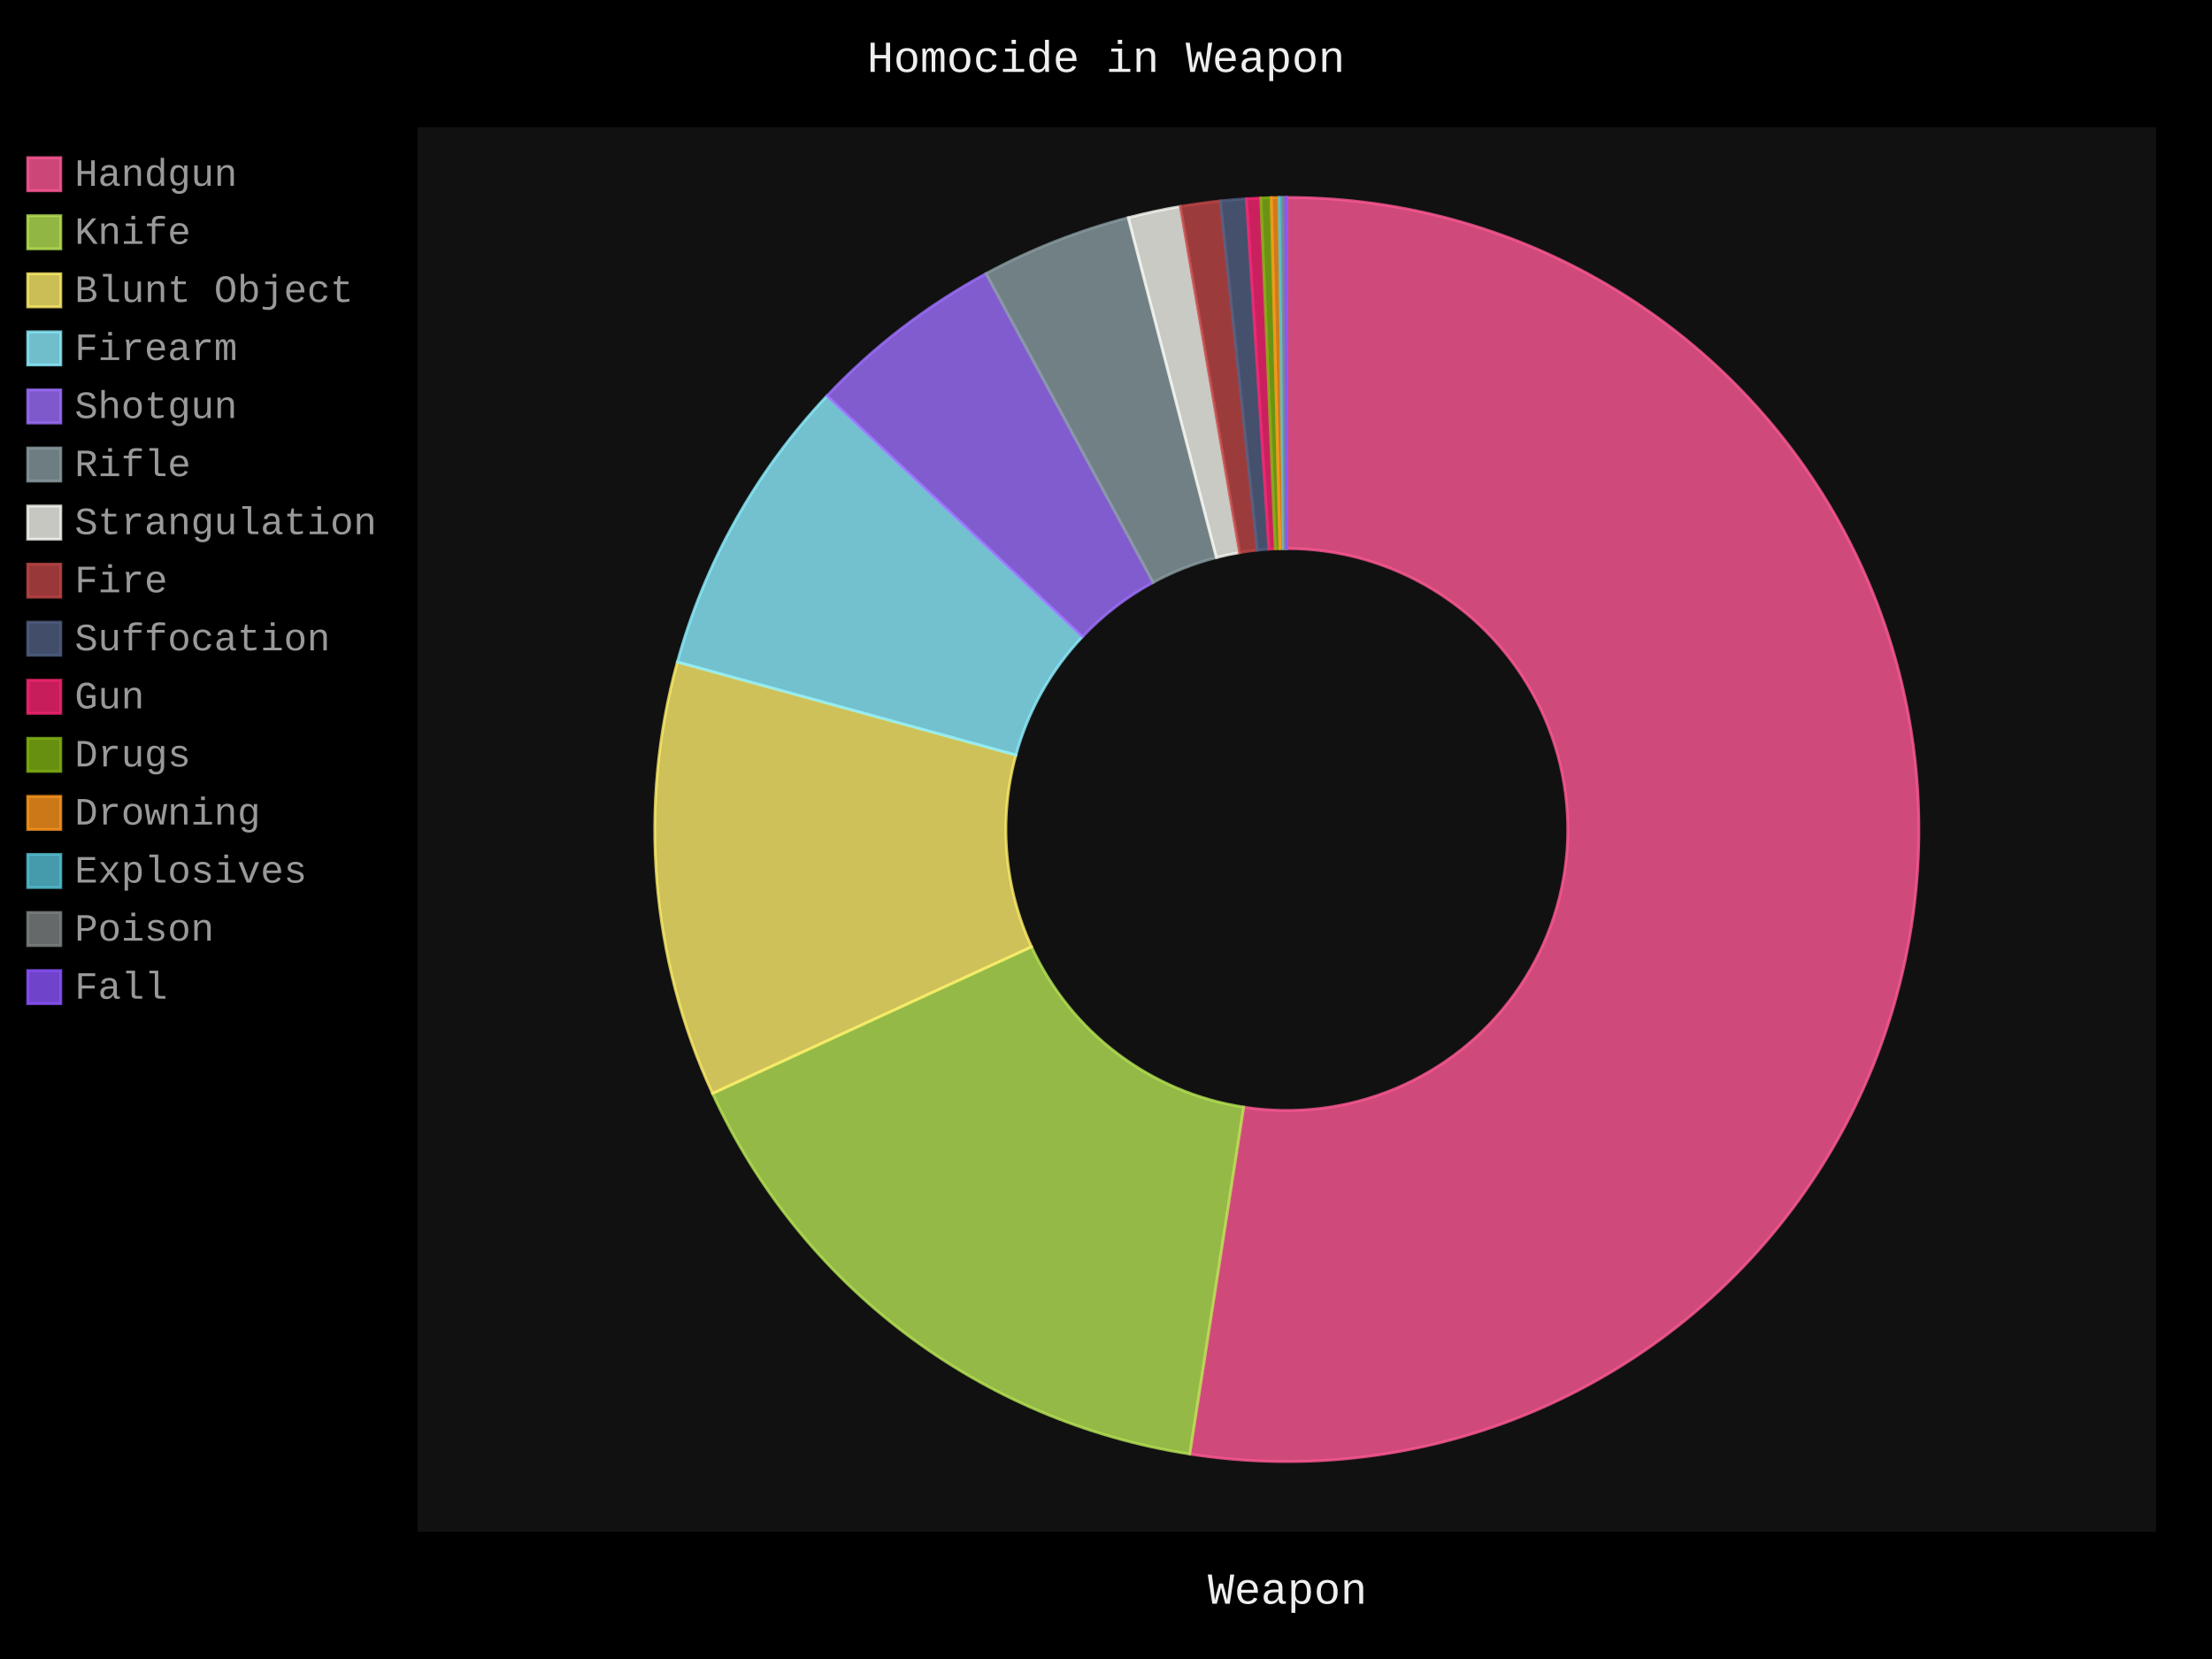
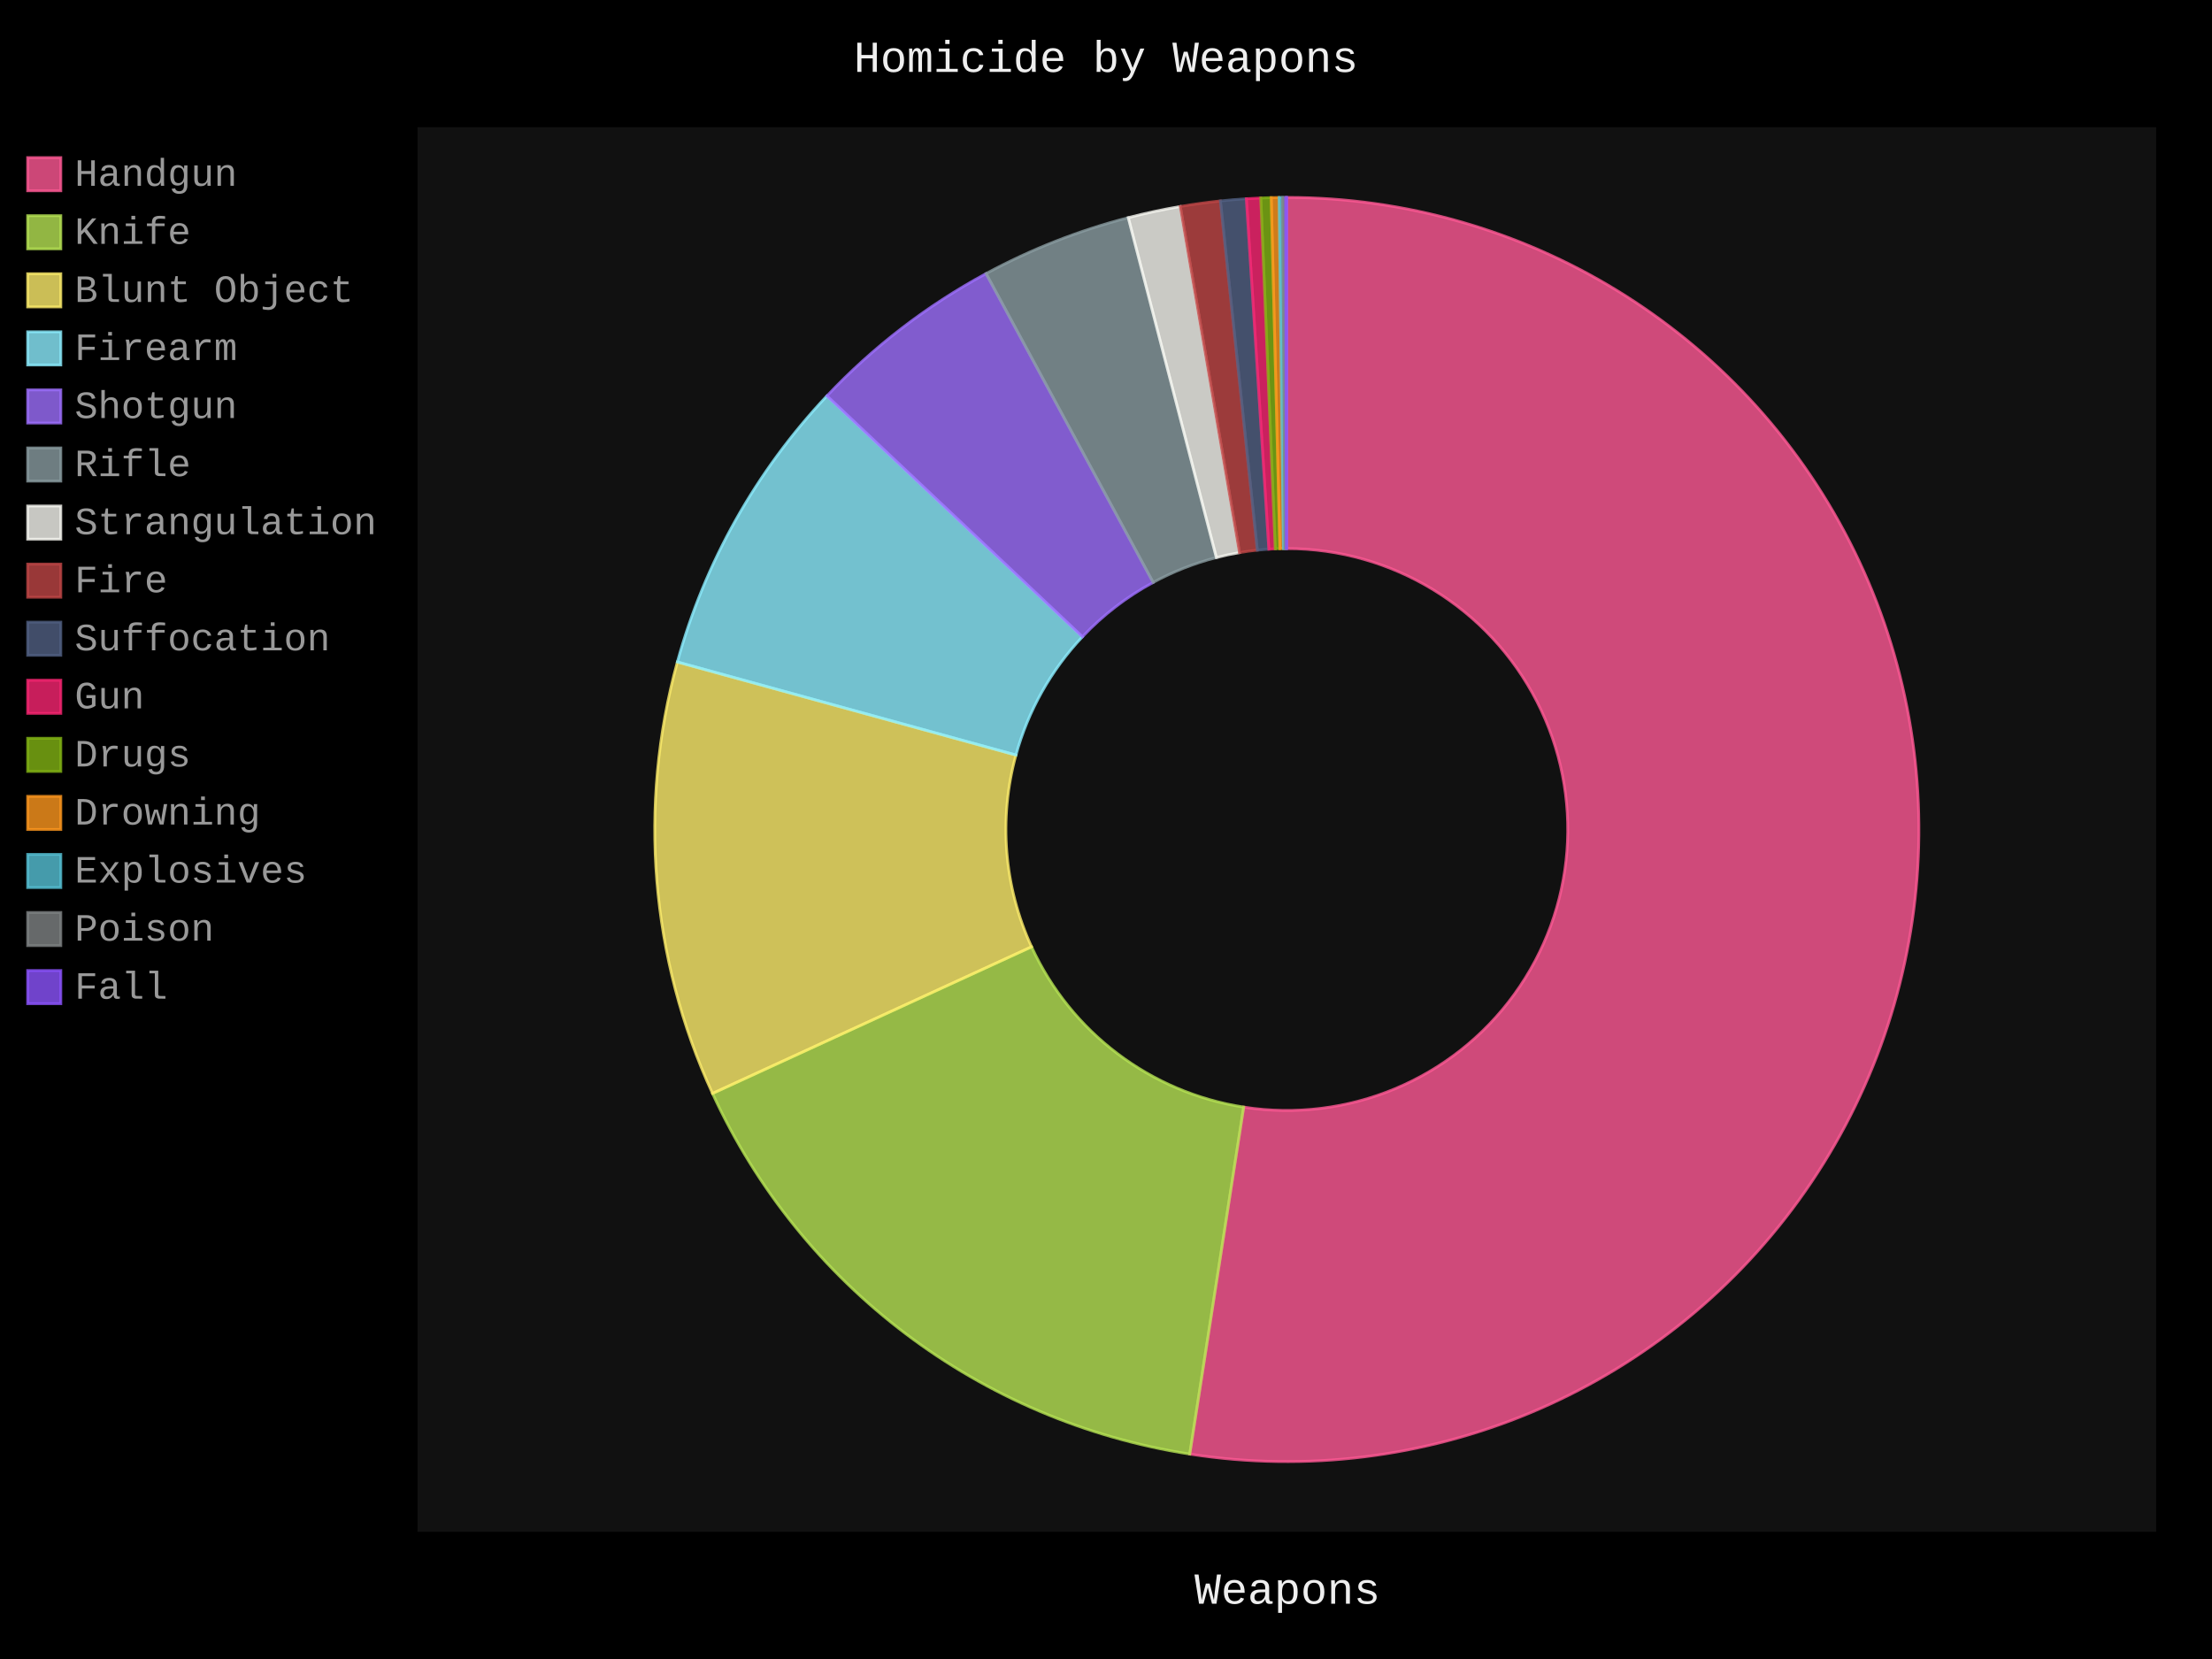
- <svg xmlns="http://www.w3.org/2000/svg" class="pygal-chart" id="chart-94c71481-17d0-4c73-8652-4e22c9da2404" viewBox="0 0 800 600">
+ <svg xmlns="http://www.w3.org/2000/svg" class="pygal-chart" id="chart-82a64c1a-3558-47ec-957a-a6ccab0ebf36" viewBox="0 0 800 600">
  <defs>
-     <style type="text/css">#chart-94c71481-17d0-4c73-8652-4e22c9da2404{-webkit-user-select:none;-webkit-font-smoothing:antialiased;font-family:Consolas,"Liberation Mono",Menlo,Courier,monospace}#chart-94c71481-17d0-4c73-8652-4e22c9da2404 .title{font-family:Consolas,"Liberation Mono",Menlo,Courier,monospace;font-size:16px}#chart-94c71481-17d0-4c73-8652-4e22c9da2404 .legends .legend text{font-family:Consolas,"Liberation Mono",Menlo,Courier,monospace;font-size:14px}#chart-94c71481-17d0-4c73-8652-4e22c9da2404 .axis text{font-family:Consolas,"Liberation Mono",Menlo,Courier,monospace;font-size:10px}#chart-94c71481-17d0-4c73-8652-4e22c9da2404 .axis text.major{font-family:Consolas,"Liberation Mono",Menlo,Courier,monospace;font-size:10px}#chart-94c71481-17d0-4c73-8652-4e22c9da2404 .text-overlay text.value{font-family:Consolas,"Liberation Mono",Menlo,Courier,monospace;font-size:16px}#chart-94c71481-17d0-4c73-8652-4e22c9da2404 .text-overlay text.label{font-family:Consolas,"Liberation Mono",Menlo,Courier,monospace;font-size:10px}#chart-94c71481-17d0-4c73-8652-4e22c9da2404 .tooltip{font-family:Consolas,"Liberation Mono",Menlo,Courier,monospace;font-size:14px}#chart-94c71481-17d0-4c73-8652-4e22c9da2404 text.no_data{font-family:Consolas,"Liberation Mono",Menlo,Courier,monospace;font-size:64px}
- #chart-94c71481-17d0-4c73-8652-4e22c9da2404{background-color:black}#chart-94c71481-17d0-4c73-8652-4e22c9da2404 path,#chart-94c71481-17d0-4c73-8652-4e22c9da2404 line,#chart-94c71481-17d0-4c73-8652-4e22c9da2404 rect,#chart-94c71481-17d0-4c73-8652-4e22c9da2404 circle{-webkit-transition:250ms;-moz-transition:250ms;transition:250ms}#chart-94c71481-17d0-4c73-8652-4e22c9da2404 .graph &gt; .background{fill:black}#chart-94c71481-17d0-4c73-8652-4e22c9da2404 .plot &gt; .background{fill:#111}#chart-94c71481-17d0-4c73-8652-4e22c9da2404 .graph{fill:#999}#chart-94c71481-17d0-4c73-8652-4e22c9da2404 text.no_data{fill:#eee}#chart-94c71481-17d0-4c73-8652-4e22c9da2404 .title{fill:#eee}#chart-94c71481-17d0-4c73-8652-4e22c9da2404 .legends .legend text{fill:#999}#chart-94c71481-17d0-4c73-8652-4e22c9da2404 .legends .legend:hover text{fill:#eee}#chart-94c71481-17d0-4c73-8652-4e22c9da2404 .axis .line{stroke:#eee}#chart-94c71481-17d0-4c73-8652-4e22c9da2404 .axis .guide.line{stroke:#555}#chart-94c71481-17d0-4c73-8652-4e22c9da2404 .axis .major.line{stroke:#999}#chart-94c71481-17d0-4c73-8652-4e22c9da2404 .axis text.major{fill:#eee}#chart-94c71481-17d0-4c73-8652-4e22c9da2404 .axis.y .guides:hover .guide.line,#chart-94c71481-17d0-4c73-8652-4e22c9da2404 .line-graph .axis.x .guides:hover .guide.line,#chart-94c71481-17d0-4c73-8652-4e22c9da2404 .stackedline-graph .axis.x .guides:hover .guide.line,#chart-94c71481-17d0-4c73-8652-4e22c9da2404 .xy-graph .axis.x .guides:hover .guide.line{stroke:#eee}#chart-94c71481-17d0-4c73-8652-4e22c9da2404 .axis .guides:hover text{fill:#eee}#chart-94c71481-17d0-4c73-8652-4e22c9da2404 .reactive{fill-opacity:.8;stroke-opacity:.8}#chart-94c71481-17d0-4c73-8652-4e22c9da2404 .ci{stroke:#999}#chart-94c71481-17d0-4c73-8652-4e22c9da2404 .reactive.active,#chart-94c71481-17d0-4c73-8652-4e22c9da2404 .active .reactive{fill-opacity:.4;stroke-opacity:.9;stroke-width:4}#chart-94c71481-17d0-4c73-8652-4e22c9da2404 .ci .reactive.active{stroke-width:1.5}#chart-94c71481-17d0-4c73-8652-4e22c9da2404 .series text{fill:#eee}#chart-94c71481-17d0-4c73-8652-4e22c9da2404 .tooltip rect{fill:#111;stroke:#eee;-webkit-transition:opacity 250ms;-moz-transition:opacity 250ms;transition:opacity 250ms}#chart-94c71481-17d0-4c73-8652-4e22c9da2404 .tooltip .label{fill:#999}#chart-94c71481-17d0-4c73-8652-4e22c9da2404 .tooltip .label{fill:#999}#chart-94c71481-17d0-4c73-8652-4e22c9da2404 .tooltip .legend{font-size:.8em;fill:#555}#chart-94c71481-17d0-4c73-8652-4e22c9da2404 .tooltip .x_label{font-size:.6em;fill:#eee}#chart-94c71481-17d0-4c73-8652-4e22c9da2404 .tooltip .xlink{font-size:.5em;text-decoration:underline}#chart-94c71481-17d0-4c73-8652-4e22c9da2404 .tooltip .value{font-size:1.5em}#chart-94c71481-17d0-4c73-8652-4e22c9da2404 .bound{font-size:.5em}#chart-94c71481-17d0-4c73-8652-4e22c9da2404 .max-value{font-size:.75em;fill:#555}#chart-94c71481-17d0-4c73-8652-4e22c9da2404 .map-element{fill:#111;stroke:#555 !important}#chart-94c71481-17d0-4c73-8652-4e22c9da2404 .map-element .reactive{fill-opacity:inherit;stroke-opacity:inherit}#chart-94c71481-17d0-4c73-8652-4e22c9da2404 .color-0,#chart-94c71481-17d0-4c73-8652-4e22c9da2404 .color-0 a:visited{stroke:#ff5995;fill:#ff5995}#chart-94c71481-17d0-4c73-8652-4e22c9da2404 .color-1,#chart-94c71481-17d0-4c73-8652-4e22c9da2404 .color-1 a:visited{stroke:#b6e354;fill:#b6e354}#chart-94c71481-17d0-4c73-8652-4e22c9da2404 .color-2,#chart-94c71481-17d0-4c73-8652-4e22c9da2404 .color-2 a:visited{stroke:#feed6c;fill:#feed6c}#chart-94c71481-17d0-4c73-8652-4e22c9da2404 .color-3,#chart-94c71481-17d0-4c73-8652-4e22c9da2404 .color-3 a:visited{stroke:#8cedff;fill:#8cedff}#chart-94c71481-17d0-4c73-8652-4e22c9da2404 .color-4,#chart-94c71481-17d0-4c73-8652-4e22c9da2404 .color-4 a:visited{stroke:#9e6ffe;fill:#9e6ffe}#chart-94c71481-17d0-4c73-8652-4e22c9da2404 .color-5,#chart-94c71481-17d0-4c73-8652-4e22c9da2404 .color-5 a:visited{stroke:#899ca1;fill:#899ca1}#chart-94c71481-17d0-4c73-8652-4e22c9da2404 .color-6,#chart-94c71481-17d0-4c73-8652-4e22c9da2404 .color-6 a:visited{stroke:#f8f8f2;fill:#f8f8f2}#chart-94c71481-17d0-4c73-8652-4e22c9da2404 .color-7,#chart-94c71481-17d0-4c73-8652-4e22c9da2404 .color-7 a:visited{stroke:#bf4646;fill:#bf4646}#chart-94c71481-17d0-4c73-8652-4e22c9da2404 .color-8,#chart-94c71481-17d0-4c73-8652-4e22c9da2404 .color-8 a:visited{stroke:#516083;fill:#516083}#chart-94c71481-17d0-4c73-8652-4e22c9da2404 .color-9,#chart-94c71481-17d0-4c73-8652-4e22c9da2404 .color-9 a:visited{stroke:#f92672;fill:#f92672}#chart-94c71481-17d0-4c73-8652-4e22c9da2404 .color-10,#chart-94c71481-17d0-4c73-8652-4e22c9da2404 .color-10 a:visited{stroke:#82b414;fill:#82b414}#chart-94c71481-17d0-4c73-8652-4e22c9da2404 .color-11,#chart-94c71481-17d0-4c73-8652-4e22c9da2404 .color-11 a:visited{stroke:#fd971f;fill:#fd971f}#chart-94c71481-17d0-4c73-8652-4e22c9da2404 .color-12,#chart-94c71481-17d0-4c73-8652-4e22c9da2404 .color-12 a:visited{stroke:#56c2d6;fill:#56c2d6}#chart-94c71481-17d0-4c73-8652-4e22c9da2404 .color-13,#chart-94c71481-17d0-4c73-8652-4e22c9da2404 .color-13 a:visited{stroke:#808384;fill:#808384}#chart-94c71481-17d0-4c73-8652-4e22c9da2404 .color-14,#chart-94c71481-17d0-4c73-8652-4e22c9da2404 .color-14 a:visited{stroke:#8c54fe;fill:#8c54fe}#chart-94c71481-17d0-4c73-8652-4e22c9da2404 .text-overlay .color-0 text{fill:black}#chart-94c71481-17d0-4c73-8652-4e22c9da2404 .text-overlay .color-1 text{fill:black}#chart-94c71481-17d0-4c73-8652-4e22c9da2404 .text-overlay .color-2 text{fill:black}#chart-94c71481-17d0-4c73-8652-4e22c9da2404 .text-overlay .color-3 text{fill:black}#chart-94c71481-17d0-4c73-8652-4e22c9da2404 .text-overlay .color-4 text{fill:black}#chart-94c71481-17d0-4c73-8652-4e22c9da2404 .text-overlay .color-5 text{fill:black}#chart-94c71481-17d0-4c73-8652-4e22c9da2404 .text-overlay .color-6 text{fill:black}#chart-94c71481-17d0-4c73-8652-4e22c9da2404 .text-overlay .color-7 text{fill:black}#chart-94c71481-17d0-4c73-8652-4e22c9da2404 .text-overlay .color-8 text{fill:black}#chart-94c71481-17d0-4c73-8652-4e22c9da2404 .text-overlay .color-9 text{fill:black}#chart-94c71481-17d0-4c73-8652-4e22c9da2404 .text-overlay .color-10 text{fill:black}#chart-94c71481-17d0-4c73-8652-4e22c9da2404 .text-overlay .color-11 text{fill:black}#chart-94c71481-17d0-4c73-8652-4e22c9da2404 .text-overlay .color-12 text{fill:black}#chart-94c71481-17d0-4c73-8652-4e22c9da2404 .text-overlay .color-13 text{fill:black}#chart-94c71481-17d0-4c73-8652-4e22c9da2404 .text-overlay .color-14 text{fill:black}
- #chart-94c71481-17d0-4c73-8652-4e22c9da2404 text.no_data{text-anchor:middle}#chart-94c71481-17d0-4c73-8652-4e22c9da2404 .guide.line{fill:none}#chart-94c71481-17d0-4c73-8652-4e22c9da2404 .centered{text-anchor:middle}#chart-94c71481-17d0-4c73-8652-4e22c9da2404 .title{text-anchor:middle}#chart-94c71481-17d0-4c73-8652-4e22c9da2404 .legends .legend text{fill-opacity:1}#chart-94c71481-17d0-4c73-8652-4e22c9da2404 .axis.x text{text-anchor:middle}#chart-94c71481-17d0-4c73-8652-4e22c9da2404 .axis.x:not(.web) text[transform]{text-anchor:start}#chart-94c71481-17d0-4c73-8652-4e22c9da2404 .axis.x:not(.web) text[transform].backwards{text-anchor:end}#chart-94c71481-17d0-4c73-8652-4e22c9da2404 .axis.y text{text-anchor:end}#chart-94c71481-17d0-4c73-8652-4e22c9da2404 .axis.y text[transform].backwards{text-anchor:start}#chart-94c71481-17d0-4c73-8652-4e22c9da2404 .axis.y2 text{text-anchor:start}#chart-94c71481-17d0-4c73-8652-4e22c9da2404 .axis.y2 text[transform].backwards{text-anchor:end}#chart-94c71481-17d0-4c73-8652-4e22c9da2404 .axis .guide.line{stroke-dasharray:4,4}#chart-94c71481-17d0-4c73-8652-4e22c9da2404 .axis .major.guide.line{stroke-dasharray:6,6}#chart-94c71481-17d0-4c73-8652-4e22c9da2404 .horizontal .axis.y .guide.line,#chart-94c71481-17d0-4c73-8652-4e22c9da2404 .horizontal .axis.y2 .guide.line,#chart-94c71481-17d0-4c73-8652-4e22c9da2404 .vertical .axis.x .guide.line{opacity:0}#chart-94c71481-17d0-4c73-8652-4e22c9da2404 .horizontal .axis.always_show .guide.line,#chart-94c71481-17d0-4c73-8652-4e22c9da2404 .vertical .axis.always_show .guide.line{opacity:1 !important}#chart-94c71481-17d0-4c73-8652-4e22c9da2404 .axis.y .guides:hover .guide.line,#chart-94c71481-17d0-4c73-8652-4e22c9da2404 .axis.y2 .guides:hover .guide.line,#chart-94c71481-17d0-4c73-8652-4e22c9da2404 .axis.x .guides:hover .guide.line{opacity:1}#chart-94c71481-17d0-4c73-8652-4e22c9da2404 .axis .guides:hover text{opacity:1}#chart-94c71481-17d0-4c73-8652-4e22c9da2404 .nofill{fill:none}#chart-94c71481-17d0-4c73-8652-4e22c9da2404 .subtle-fill{fill-opacity:.2}#chart-94c71481-17d0-4c73-8652-4e22c9da2404 .dot{stroke-width:1px;fill-opacity:1}#chart-94c71481-17d0-4c73-8652-4e22c9da2404 .dot.active{stroke-width:5px}#chart-94c71481-17d0-4c73-8652-4e22c9da2404 .dot.negative{fill:transparent}#chart-94c71481-17d0-4c73-8652-4e22c9da2404 text,#chart-94c71481-17d0-4c73-8652-4e22c9da2404 tspan{stroke:none !important}#chart-94c71481-17d0-4c73-8652-4e22c9da2404 .series text.active{opacity:1}#chart-94c71481-17d0-4c73-8652-4e22c9da2404 .tooltip rect{fill-opacity:.95;stroke-width:.5}#chart-94c71481-17d0-4c73-8652-4e22c9da2404 .tooltip text{fill-opacity:1}#chart-94c71481-17d0-4c73-8652-4e22c9da2404 .showable{visibility:hidden}#chart-94c71481-17d0-4c73-8652-4e22c9da2404 .showable.shown{visibility:visible}#chart-94c71481-17d0-4c73-8652-4e22c9da2404 .gauge-background{fill:rgba(229,229,229,1);stroke:none}#chart-94c71481-17d0-4c73-8652-4e22c9da2404 .bg-lines{stroke:black;stroke-width:2px}</style>
+     <style type="text/css">#chart-82a64c1a-3558-47ec-957a-a6ccab0ebf36{-webkit-user-select:none;-webkit-font-smoothing:antialiased;font-family:Consolas,"Liberation Mono",Menlo,Courier,monospace}#chart-82a64c1a-3558-47ec-957a-a6ccab0ebf36 .title{font-family:Consolas,"Liberation Mono",Menlo,Courier,monospace;font-size:16px}#chart-82a64c1a-3558-47ec-957a-a6ccab0ebf36 .legends .legend text{font-family:Consolas,"Liberation Mono",Menlo,Courier,monospace;font-size:14px}#chart-82a64c1a-3558-47ec-957a-a6ccab0ebf36 .axis text{font-family:Consolas,"Liberation Mono",Menlo,Courier,monospace;font-size:10px}#chart-82a64c1a-3558-47ec-957a-a6ccab0ebf36 .axis text.major{font-family:Consolas,"Liberation Mono",Menlo,Courier,monospace;font-size:10px}#chart-82a64c1a-3558-47ec-957a-a6ccab0ebf36 .text-overlay text.value{font-family:Consolas,"Liberation Mono",Menlo,Courier,monospace;font-size:16px}#chart-82a64c1a-3558-47ec-957a-a6ccab0ebf36 .text-overlay text.label{font-family:Consolas,"Liberation Mono",Menlo,Courier,monospace;font-size:10px}#chart-82a64c1a-3558-47ec-957a-a6ccab0ebf36 .tooltip{font-family:Consolas,"Liberation Mono",Menlo,Courier,monospace;font-size:14px}#chart-82a64c1a-3558-47ec-957a-a6ccab0ebf36 text.no_data{font-family:Consolas,"Liberation Mono",Menlo,Courier,monospace;font-size:64px}
+ #chart-82a64c1a-3558-47ec-957a-a6ccab0ebf36{background-color:black}#chart-82a64c1a-3558-47ec-957a-a6ccab0ebf36 path,#chart-82a64c1a-3558-47ec-957a-a6ccab0ebf36 line,#chart-82a64c1a-3558-47ec-957a-a6ccab0ebf36 rect,#chart-82a64c1a-3558-47ec-957a-a6ccab0ebf36 circle{-webkit-transition:250ms;-moz-transition:250ms;transition:250ms}#chart-82a64c1a-3558-47ec-957a-a6ccab0ebf36 .graph &gt; .background{fill:black}#chart-82a64c1a-3558-47ec-957a-a6ccab0ebf36 .plot &gt; .background{fill:#111}#chart-82a64c1a-3558-47ec-957a-a6ccab0ebf36 .graph{fill:#999}#chart-82a64c1a-3558-47ec-957a-a6ccab0ebf36 text.no_data{fill:#eee}#chart-82a64c1a-3558-47ec-957a-a6ccab0ebf36 .title{fill:#eee}#chart-82a64c1a-3558-47ec-957a-a6ccab0ebf36 .legends .legend text{fill:#999}#chart-82a64c1a-3558-47ec-957a-a6ccab0ebf36 .legends .legend:hover text{fill:#eee}#chart-82a64c1a-3558-47ec-957a-a6ccab0ebf36 .axis .line{stroke:#eee}#chart-82a64c1a-3558-47ec-957a-a6ccab0ebf36 .axis .guide.line{stroke:#555}#chart-82a64c1a-3558-47ec-957a-a6ccab0ebf36 .axis .major.line{stroke:#999}#chart-82a64c1a-3558-47ec-957a-a6ccab0ebf36 .axis text.major{fill:#eee}#chart-82a64c1a-3558-47ec-957a-a6ccab0ebf36 .axis.y .guides:hover .guide.line,#chart-82a64c1a-3558-47ec-957a-a6ccab0ebf36 .line-graph .axis.x .guides:hover .guide.line,#chart-82a64c1a-3558-47ec-957a-a6ccab0ebf36 .stackedline-graph .axis.x .guides:hover .guide.line,#chart-82a64c1a-3558-47ec-957a-a6ccab0ebf36 .xy-graph .axis.x .guides:hover .guide.line{stroke:#eee}#chart-82a64c1a-3558-47ec-957a-a6ccab0ebf36 .axis .guides:hover text{fill:#eee}#chart-82a64c1a-3558-47ec-957a-a6ccab0ebf36 .reactive{fill-opacity:.8;stroke-opacity:.8}#chart-82a64c1a-3558-47ec-957a-a6ccab0ebf36 .ci{stroke:#999}#chart-82a64c1a-3558-47ec-957a-a6ccab0ebf36 .reactive.active,#chart-82a64c1a-3558-47ec-957a-a6ccab0ebf36 .active .reactive{fill-opacity:.4;stroke-opacity:.9;stroke-width:4}#chart-82a64c1a-3558-47ec-957a-a6ccab0ebf36 .ci .reactive.active{stroke-width:1.5}#chart-82a64c1a-3558-47ec-957a-a6ccab0ebf36 .series text{fill:#eee}#chart-82a64c1a-3558-47ec-957a-a6ccab0ebf36 .tooltip rect{fill:#111;stroke:#eee;-webkit-transition:opacity 250ms;-moz-transition:opacity 250ms;transition:opacity 250ms}#chart-82a64c1a-3558-47ec-957a-a6ccab0ebf36 .tooltip .label{fill:#999}#chart-82a64c1a-3558-47ec-957a-a6ccab0ebf36 .tooltip .label{fill:#999}#chart-82a64c1a-3558-47ec-957a-a6ccab0ebf36 .tooltip .legend{font-size:.8em;fill:#555}#chart-82a64c1a-3558-47ec-957a-a6ccab0ebf36 .tooltip .x_label{font-size:.6em;fill:#eee}#chart-82a64c1a-3558-47ec-957a-a6ccab0ebf36 .tooltip .xlink{font-size:.5em;text-decoration:underline}#chart-82a64c1a-3558-47ec-957a-a6ccab0ebf36 .tooltip .value{font-size:1.5em}#chart-82a64c1a-3558-47ec-957a-a6ccab0ebf36 .bound{font-size:.5em}#chart-82a64c1a-3558-47ec-957a-a6ccab0ebf36 .max-value{font-size:.75em;fill:#555}#chart-82a64c1a-3558-47ec-957a-a6ccab0ebf36 .map-element{fill:#111;stroke:#555 !important}#chart-82a64c1a-3558-47ec-957a-a6ccab0ebf36 .map-element .reactive{fill-opacity:inherit;stroke-opacity:inherit}#chart-82a64c1a-3558-47ec-957a-a6ccab0ebf36 .color-0,#chart-82a64c1a-3558-47ec-957a-a6ccab0ebf36 .color-0 a:visited{stroke:#ff5995;fill:#ff5995}#chart-82a64c1a-3558-47ec-957a-a6ccab0ebf36 .color-1,#chart-82a64c1a-3558-47ec-957a-a6ccab0ebf36 .color-1 a:visited{stroke:#b6e354;fill:#b6e354}#chart-82a64c1a-3558-47ec-957a-a6ccab0ebf36 .color-2,#chart-82a64c1a-3558-47ec-957a-a6ccab0ebf36 .color-2 a:visited{stroke:#feed6c;fill:#feed6c}#chart-82a64c1a-3558-47ec-957a-a6ccab0ebf36 .color-3,#chart-82a64c1a-3558-47ec-957a-a6ccab0ebf36 .color-3 a:visited{stroke:#8cedff;fill:#8cedff}#chart-82a64c1a-3558-47ec-957a-a6ccab0ebf36 .color-4,#chart-82a64c1a-3558-47ec-957a-a6ccab0ebf36 .color-4 a:visited{stroke:#9e6ffe;fill:#9e6ffe}#chart-82a64c1a-3558-47ec-957a-a6ccab0ebf36 .color-5,#chart-82a64c1a-3558-47ec-957a-a6ccab0ebf36 .color-5 a:visited{stroke:#899ca1;fill:#899ca1}#chart-82a64c1a-3558-47ec-957a-a6ccab0ebf36 .color-6,#chart-82a64c1a-3558-47ec-957a-a6ccab0ebf36 .color-6 a:visited{stroke:#f8f8f2;fill:#f8f8f2}#chart-82a64c1a-3558-47ec-957a-a6ccab0ebf36 .color-7,#chart-82a64c1a-3558-47ec-957a-a6ccab0ebf36 .color-7 a:visited{stroke:#bf4646;fill:#bf4646}#chart-82a64c1a-3558-47ec-957a-a6ccab0ebf36 .color-8,#chart-82a64c1a-3558-47ec-957a-a6ccab0ebf36 .color-8 a:visited{stroke:#516083;fill:#516083}#chart-82a64c1a-3558-47ec-957a-a6ccab0ebf36 .color-9,#chart-82a64c1a-3558-47ec-957a-a6ccab0ebf36 .color-9 a:visited{stroke:#f92672;fill:#f92672}#chart-82a64c1a-3558-47ec-957a-a6ccab0ebf36 .color-10,#chart-82a64c1a-3558-47ec-957a-a6ccab0ebf36 .color-10 a:visited{stroke:#82b414;fill:#82b414}#chart-82a64c1a-3558-47ec-957a-a6ccab0ebf36 .color-11,#chart-82a64c1a-3558-47ec-957a-a6ccab0ebf36 .color-11 a:visited{stroke:#fd971f;fill:#fd971f}#chart-82a64c1a-3558-47ec-957a-a6ccab0ebf36 .color-12,#chart-82a64c1a-3558-47ec-957a-a6ccab0ebf36 .color-12 a:visited{stroke:#56c2d6;fill:#56c2d6}#chart-82a64c1a-3558-47ec-957a-a6ccab0ebf36 .color-13,#chart-82a64c1a-3558-47ec-957a-a6ccab0ebf36 .color-13 a:visited{stroke:#808384;fill:#808384}#chart-82a64c1a-3558-47ec-957a-a6ccab0ebf36 .color-14,#chart-82a64c1a-3558-47ec-957a-a6ccab0ebf36 .color-14 a:visited{stroke:#8c54fe;fill:#8c54fe}#chart-82a64c1a-3558-47ec-957a-a6ccab0ebf36 .text-overlay .color-0 text{fill:black}#chart-82a64c1a-3558-47ec-957a-a6ccab0ebf36 .text-overlay .color-1 text{fill:black}#chart-82a64c1a-3558-47ec-957a-a6ccab0ebf36 .text-overlay .color-2 text{fill:black}#chart-82a64c1a-3558-47ec-957a-a6ccab0ebf36 .text-overlay .color-3 text{fill:black}#chart-82a64c1a-3558-47ec-957a-a6ccab0ebf36 .text-overlay .color-4 text{fill:black}#chart-82a64c1a-3558-47ec-957a-a6ccab0ebf36 .text-overlay .color-5 text{fill:black}#chart-82a64c1a-3558-47ec-957a-a6ccab0ebf36 .text-overlay .color-6 text{fill:black}#chart-82a64c1a-3558-47ec-957a-a6ccab0ebf36 .text-overlay .color-7 text{fill:black}#chart-82a64c1a-3558-47ec-957a-a6ccab0ebf36 .text-overlay .color-8 text{fill:black}#chart-82a64c1a-3558-47ec-957a-a6ccab0ebf36 .text-overlay .color-9 text{fill:black}#chart-82a64c1a-3558-47ec-957a-a6ccab0ebf36 .text-overlay .color-10 text{fill:black}#chart-82a64c1a-3558-47ec-957a-a6ccab0ebf36 .text-overlay .color-11 text{fill:black}#chart-82a64c1a-3558-47ec-957a-a6ccab0ebf36 .text-overlay .color-12 text{fill:black}#chart-82a64c1a-3558-47ec-957a-a6ccab0ebf36 .text-overlay .color-13 text{fill:black}#chart-82a64c1a-3558-47ec-957a-a6ccab0ebf36 .text-overlay .color-14 text{fill:black}
+ #chart-82a64c1a-3558-47ec-957a-a6ccab0ebf36 text.no_data{text-anchor:middle}#chart-82a64c1a-3558-47ec-957a-a6ccab0ebf36 .guide.line{fill:none}#chart-82a64c1a-3558-47ec-957a-a6ccab0ebf36 .centered{text-anchor:middle}#chart-82a64c1a-3558-47ec-957a-a6ccab0ebf36 .title{text-anchor:middle}#chart-82a64c1a-3558-47ec-957a-a6ccab0ebf36 .legends .legend text{fill-opacity:1}#chart-82a64c1a-3558-47ec-957a-a6ccab0ebf36 .axis.x text{text-anchor:middle}#chart-82a64c1a-3558-47ec-957a-a6ccab0ebf36 .axis.x:not(.web) text[transform]{text-anchor:start}#chart-82a64c1a-3558-47ec-957a-a6ccab0ebf36 .axis.x:not(.web) text[transform].backwards{text-anchor:end}#chart-82a64c1a-3558-47ec-957a-a6ccab0ebf36 .axis.y text{text-anchor:end}#chart-82a64c1a-3558-47ec-957a-a6ccab0ebf36 .axis.y text[transform].backwards{text-anchor:start}#chart-82a64c1a-3558-47ec-957a-a6ccab0ebf36 .axis.y2 text{text-anchor:start}#chart-82a64c1a-3558-47ec-957a-a6ccab0ebf36 .axis.y2 text[transform].backwards{text-anchor:end}#chart-82a64c1a-3558-47ec-957a-a6ccab0ebf36 .axis .guide.line{stroke-dasharray:4,4}#chart-82a64c1a-3558-47ec-957a-a6ccab0ebf36 .axis .major.guide.line{stroke-dasharray:6,6}#chart-82a64c1a-3558-47ec-957a-a6ccab0ebf36 .horizontal .axis.y .guide.line,#chart-82a64c1a-3558-47ec-957a-a6ccab0ebf36 .horizontal .axis.y2 .guide.line,#chart-82a64c1a-3558-47ec-957a-a6ccab0ebf36 .vertical .axis.x .guide.line{opacity:0}#chart-82a64c1a-3558-47ec-957a-a6ccab0ebf36 .horizontal .axis.always_show .guide.line,#chart-82a64c1a-3558-47ec-957a-a6ccab0ebf36 .vertical .axis.always_show .guide.line{opacity:1 !important}#chart-82a64c1a-3558-47ec-957a-a6ccab0ebf36 .axis.y .guides:hover .guide.line,#chart-82a64c1a-3558-47ec-957a-a6ccab0ebf36 .axis.y2 .guides:hover .guide.line,#chart-82a64c1a-3558-47ec-957a-a6ccab0ebf36 .axis.x .guides:hover .guide.line{opacity:1}#chart-82a64c1a-3558-47ec-957a-a6ccab0ebf36 .axis .guides:hover text{opacity:1}#chart-82a64c1a-3558-47ec-957a-a6ccab0ebf36 .nofill{fill:none}#chart-82a64c1a-3558-47ec-957a-a6ccab0ebf36 .subtle-fill{fill-opacity:.2}#chart-82a64c1a-3558-47ec-957a-a6ccab0ebf36 .dot{stroke-width:1px;fill-opacity:1}#chart-82a64c1a-3558-47ec-957a-a6ccab0ebf36 .dot.active{stroke-width:5px}#chart-82a64c1a-3558-47ec-957a-a6ccab0ebf36 .dot.negative{fill:transparent}#chart-82a64c1a-3558-47ec-957a-a6ccab0ebf36 text,#chart-82a64c1a-3558-47ec-957a-a6ccab0ebf36 tspan{stroke:none !important}#chart-82a64c1a-3558-47ec-957a-a6ccab0ebf36 .series text.active{opacity:1}#chart-82a64c1a-3558-47ec-957a-a6ccab0ebf36 .tooltip rect{fill-opacity:.95;stroke-width:.5}#chart-82a64c1a-3558-47ec-957a-a6ccab0ebf36 .tooltip text{fill-opacity:1}#chart-82a64c1a-3558-47ec-957a-a6ccab0ebf36 .showable{visibility:hidden}#chart-82a64c1a-3558-47ec-957a-a6ccab0ebf36 .showable.shown{visibility:visible}#chart-82a64c1a-3558-47ec-957a-a6ccab0ebf36 .gauge-background{fill:rgba(229,229,229,1);stroke:none}#chart-82a64c1a-3558-47ec-957a-a6ccab0ebf36 .bg-lines{stroke:black;stroke-width:2px}</style>
  </defs>
  <g class="graph pie-graph vertical">
    <rect class="background" height="600" width="800" x="0" y="0" />
    <g class="plot" transform="translate(151, 46)">
      <rect class="background" height="508" width="628.8" x="0" y="0" />
      <g class="series serie-0 color-0">
        <g class="slices">
          <g class="slice">
            <path class="slice reactive tooltip-trigger" d="M314.4 25.4 A228.6 228.6 0 1 1 279.292 479.888 L298.796 354.395 A101.6 101.6 0 1 0 314.4 152.4 z" />
          </g>
        </g>
      </g>
      <g class="series serie-1 color-1">
        <g class="slices">
          <g class="slice">
            <path class="slice reactive tooltip-trigger" d="M279.292 479.888 A228.6 228.6 0 0 1 106.688 349.466 L222.084 296.429 A101.6 101.6 0 0 0 298.796 354.395 z" />
          </g>
        </g>
      </g>
      <g class="series serie-2 color-2">
        <g class="slices">
          <g class="slice">
            <path class="slice reactive tooltip-trigger" d="M106.688 349.466 A228.6 228.6 0 0 1 93.973 193.42 L216.432 227.076 A101.6 101.6 0 0 0 222.084 296.429 z" />
          </g>
        </g>
      </g>
      <g class="series serie-3 color-3">
        <g class="slices">
          <g class="slice">
            <path class="slice reactive tooltip-trigger" d="M93.973 193.42 A228.6 228.6 0 0 1 148.059 97.193 L240.471 184.308 A101.6 101.6 0 0 0 216.432 227.076 z" />
          </g>
        </g>
      </g>
      <g class="series serie-4 color-4">
        <g class="slices">
          <g class="slice">
            <path class="slice reactive tooltip-trigger" d="M148.059 97.193 A228.6 228.6 0 0 1 205.613 52.945 L266.05 164.642 A101.6 101.6 0 0 0 240.471 184.308 z" />
          </g>
        </g>
      </g>
      <g class="series serie-5 color-5">
        <g class="slices">
          <g class="slice">
            <path class="slice reactive tooltip-trigger" d="M205.613 52.945 A228.6 228.6 0 0 1 257.045 32.712 L288.909 155.65 A101.6 101.6 0 0 0 266.05 164.642 z" />
          </g>
        </g>
      </g>
      <g class="series serie-6 color-6">
        <g class="slices">
          <g class="slice">
            <path class="slice reactive tooltip-trigger" d="M257.045 32.712 A228.6 228.6 0 0 1 275.856 28.673 L297.269 153.855 A101.6 101.6 0 0 0 288.909 155.65 z" />
          </g>
        </g>
      </g>
      <g class="series serie-7 color-7">
        <g class="slices">
          <g class="slice">
            <path class="slice reactive tooltip-trigger" d="M275.856 28.673 A228.6 228.6 0 0 1 290.365 26.667 L303.718 152.963 A101.6 101.6 0 0 0 297.269 153.855 z" />
          </g>
        </g>
      </g>
      <g class="series serie-8 color-8">
        <g class="slices">
          <g class="slice">
            <path class="slice reactive tooltip-trigger" d="M290.365 26.667 A228.6 228.6 0 0 1 299.747 25.87 L307.887 152.609 A101.6 101.6 0 0 0 303.718 152.963 z" />
          </g>
        </g>
      </g>
      <g class="series serie-9 color-9">
        <g class="slices">
          <g class="slice">
            <path class="slice reactive tooltip-trigger" d="M299.747 25.87 A228.6 228.6 0 0 1 304.974 25.594 L310.211 152.486 A101.6 101.6 0 0 0 307.887 152.609 z" />
          </g>
        </g>
      </g>
      <g class="series serie-10 color-10">
        <g class="slices">
          <g class="slice">
            <path class="slice reactive tooltip-trigger" d="M304.974 25.594 A228.6 228.6 0 0 1 308.741 25.47 L311.885 152.431 A101.6 101.6 0 0 0 310.211 152.486 z" />
          </g>
        </g>
      </g>
      <g class="series serie-11 color-11">
        <g class="slices">
          <g class="slice">
            <path class="slice reactive tooltip-trigger" d="M308.741 25.47 A228.6 228.6 0 0 1 311.597 25.417 L313.154 152.408 A101.6 101.6 0 0 0 311.885 152.431 z" />
          </g>
        </g>
      </g>
      <g class="series serie-12 color-12">
        <g class="slices">
          <g class="slice">
            <path class="slice reactive tooltip-trigger" d="M311.597 25.417 A228.6 228.6 0 0 1 312.872 25.405 L313.721 152.402 A101.6 101.6 0 0 0 313.154 152.408 z" />
          </g>
        </g>
      </g>
      <g class="series serie-13 color-13">
        <g class="slices">
          <g class="slice">
            <path class="slice reactive tooltip-trigger" d="M312.872 25.405 A228.6 228.6 0 0 1 313.949 25.4 L314.2 152.4 A101.6 101.6 0 0 0 313.721 152.402 z" />
          </g>
        </g>
      </g>
      <g class="series serie-14 color-14">
        <g class="slices">
          <g class="slice">
            <path class="slice reactive tooltip-trigger" d="M313.949 25.4 A228.6 228.6 0 0 1 314.4 25.4 L314.4 152.4 A101.6 101.6 0 0 0 314.2 152.4 z" />
          </g>
        </g>
      </g>
    </g>
    <g class="titles">
-       <text class="title plot_title" x="400.0" y="26">Homocide in Weapon</text>
-       <text class="title" x="465.6" y="580">Weapon</text>
+       <text class="title plot_title" x="400.0" y="26">Homicide by Weapons</text>
+       <text class="title" x="465.6" y="580">Weapons</text>
    </g>
    <g class="plot overlay" transform="translate(151, 46)">
      <g class="series serie-0 color-0" />
      <g class="series serie-1 color-1" />
      <g class="series serie-2 color-2" />
      <g class="series serie-3 color-3" />
      <g class="series serie-4 color-4" />
      <g class="series serie-5 color-5" />
      <g class="series serie-6 color-6" />
      <g class="series serie-7 color-7" />
      <g class="series serie-8 color-8" />
      <g class="series serie-9 color-9" />
      <g class="series serie-10 color-10" />
      <g class="series serie-11 color-11" />
      <g class="series serie-12 color-12" />
      <g class="series serie-13 color-13" />
      <g class="series serie-14 color-14" />
    </g>
    <g class="plot text-overlay" transform="translate(151, 46)">
      <g class="series serie-0 color-0" />
      <g class="series serie-1 color-1" />
      <g class="series serie-2 color-2" />
      <g class="series serie-3 color-3" />
      <g class="series serie-4 color-4" />
      <g class="series serie-5 color-5" />
      <g class="series serie-6 color-6" />
      <g class="series serie-7 color-7" />
      <g class="series serie-8 color-8" />
      <g class="series serie-9 color-9" />
      <g class="series serie-10 color-10" />
      <g class="series serie-11 color-11" />
      <g class="series serie-12 color-12" />
      <g class="series serie-13 color-13" />
      <g class="series serie-14 color-14" />
    </g>
    <g class="plot tooltip-overlay" transform="translate(151, 46)">
      <g class="tooltip" style="opacity: 0" transform="translate(0 0)">
        <rect class="tooltip-box" height="0" rx="0" ry="0" width="0" />
        <g class="text" />
      </g>
    </g>
    <g class="legends" transform="translate(10, 56)">
      <g class="legend reactive activate-serie" id="activate-serie-0">
        <rect class="color-0 reactive" height="12" width="12" x="0.0" y="1.0" />
        <text x="17.0" y="11.2">Handgun</text>
      </g>
      <g class="legend reactive activate-serie" id="activate-serie-1">
        <rect class="color-1 reactive" height="12" width="12" x="0.0" y="22.0" />
        <text x="17.0" y="32.2">Knife</text>
      </g>
      <g class="legend reactive activate-serie" id="activate-serie-2">
        <rect class="color-2 reactive" height="12" width="12" x="0.0" y="43.0" />
        <text x="17.0" y="53.2">Blunt Object</text>
      </g>
      <g class="legend reactive activate-serie" id="activate-serie-3">
        <rect class="color-3 reactive" height="12" width="12" x="0.0" y="64.0" />
        <text x="17.0" y="74.2">Firearm</text>
      </g>
      <g class="legend reactive activate-serie" id="activate-serie-4">
        <rect class="color-4 reactive" height="12" width="12" x="0.0" y="85.0" />
        <text x="17.0" y="95.2">Shotgun</text>
      </g>
      <g class="legend reactive activate-serie" id="activate-serie-5">
        <rect class="color-5 reactive" height="12" width="12" x="0.0" y="106.0" />
        <text x="17.0" y="116.2">Rifle</text>
      </g>
      <g class="legend reactive activate-serie" id="activate-serie-6">
        <rect class="color-6 reactive" height="12" width="12" x="0.0" y="127.0" />
        <text x="17.0" y="137.2">Strangulation</text>
      </g>
      <g class="legend reactive activate-serie" id="activate-serie-7">
        <rect class="color-7 reactive" height="12" width="12" x="0.0" y="148.0" />
        <text x="17.0" y="158.2">Fire</text>
      </g>
      <g class="legend reactive activate-serie" id="activate-serie-8">
        <rect class="color-8 reactive" height="12" width="12" x="0.0" y="169.0" />
        <text x="17.0" y="179.2">Suffocation</text>
      </g>
      <g class="legend reactive activate-serie" id="activate-serie-9">
        <rect class="color-9 reactive" height="12" width="12" x="0.0" y="190.0" />
        <text x="17.0" y="200.2">Gun</text>
      </g>
      <g class="legend reactive activate-serie" id="activate-serie-10">
        <rect class="color-10 reactive" height="12" width="12" x="0.0" y="211.0" />
        <text x="17.0" y="221.2">Drugs</text>
      </g>
      <g class="legend reactive activate-serie" id="activate-serie-11">
        <rect class="color-11 reactive" height="12" width="12" x="0.0" y="232.0" />
        <text x="17.0" y="242.2">Drowning</text>
      </g>
      <g class="legend reactive activate-serie" id="activate-serie-12">
        <rect class="color-12 reactive" height="12" width="12" x="0.0" y="253.0" />
        <text x="17.0" y="263.2">Explosives</text>
      </g>
      <g class="legend reactive activate-serie" id="activate-serie-13">
        <rect class="color-13 reactive" height="12" width="12" x="0.0" y="274.0" />
        <text x="17.0" y="284.2">Poison</text>
      </g>
      <g class="legend reactive activate-serie" id="activate-serie-14">
        <rect class="color-14 reactive" height="12" width="12" x="0.0" y="295.0" />
        <text x="17.0" y="305.2">Fall</text>
      </g>
    </g>
    <g class="legends" transform="translate(790, 56)" />
  </g>
</svg>
